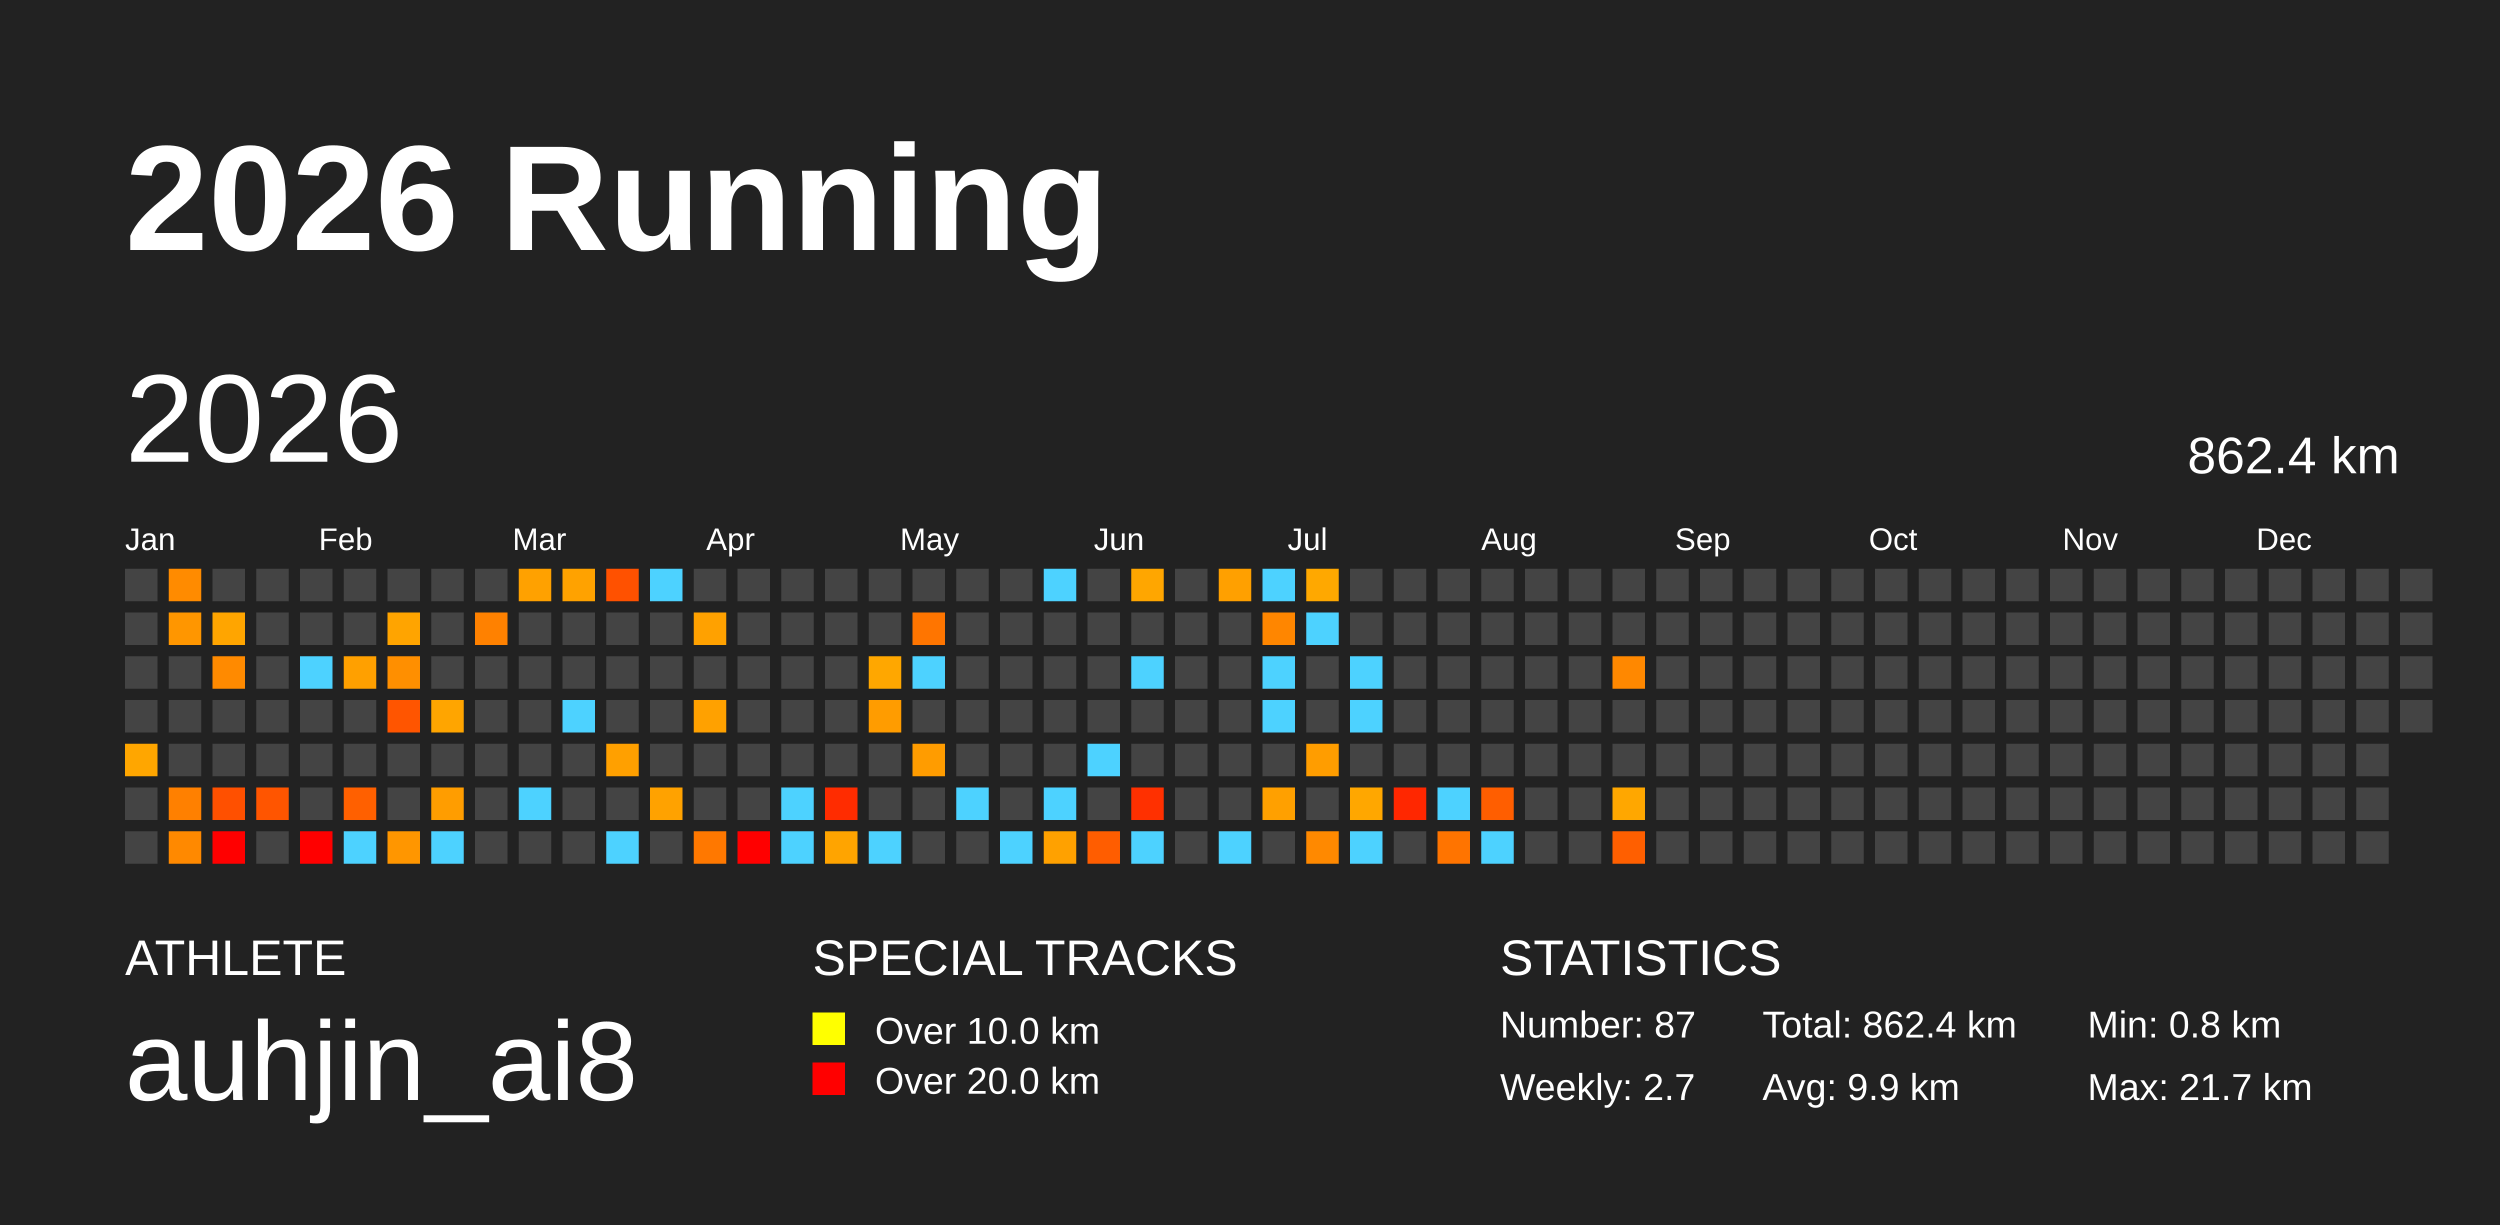
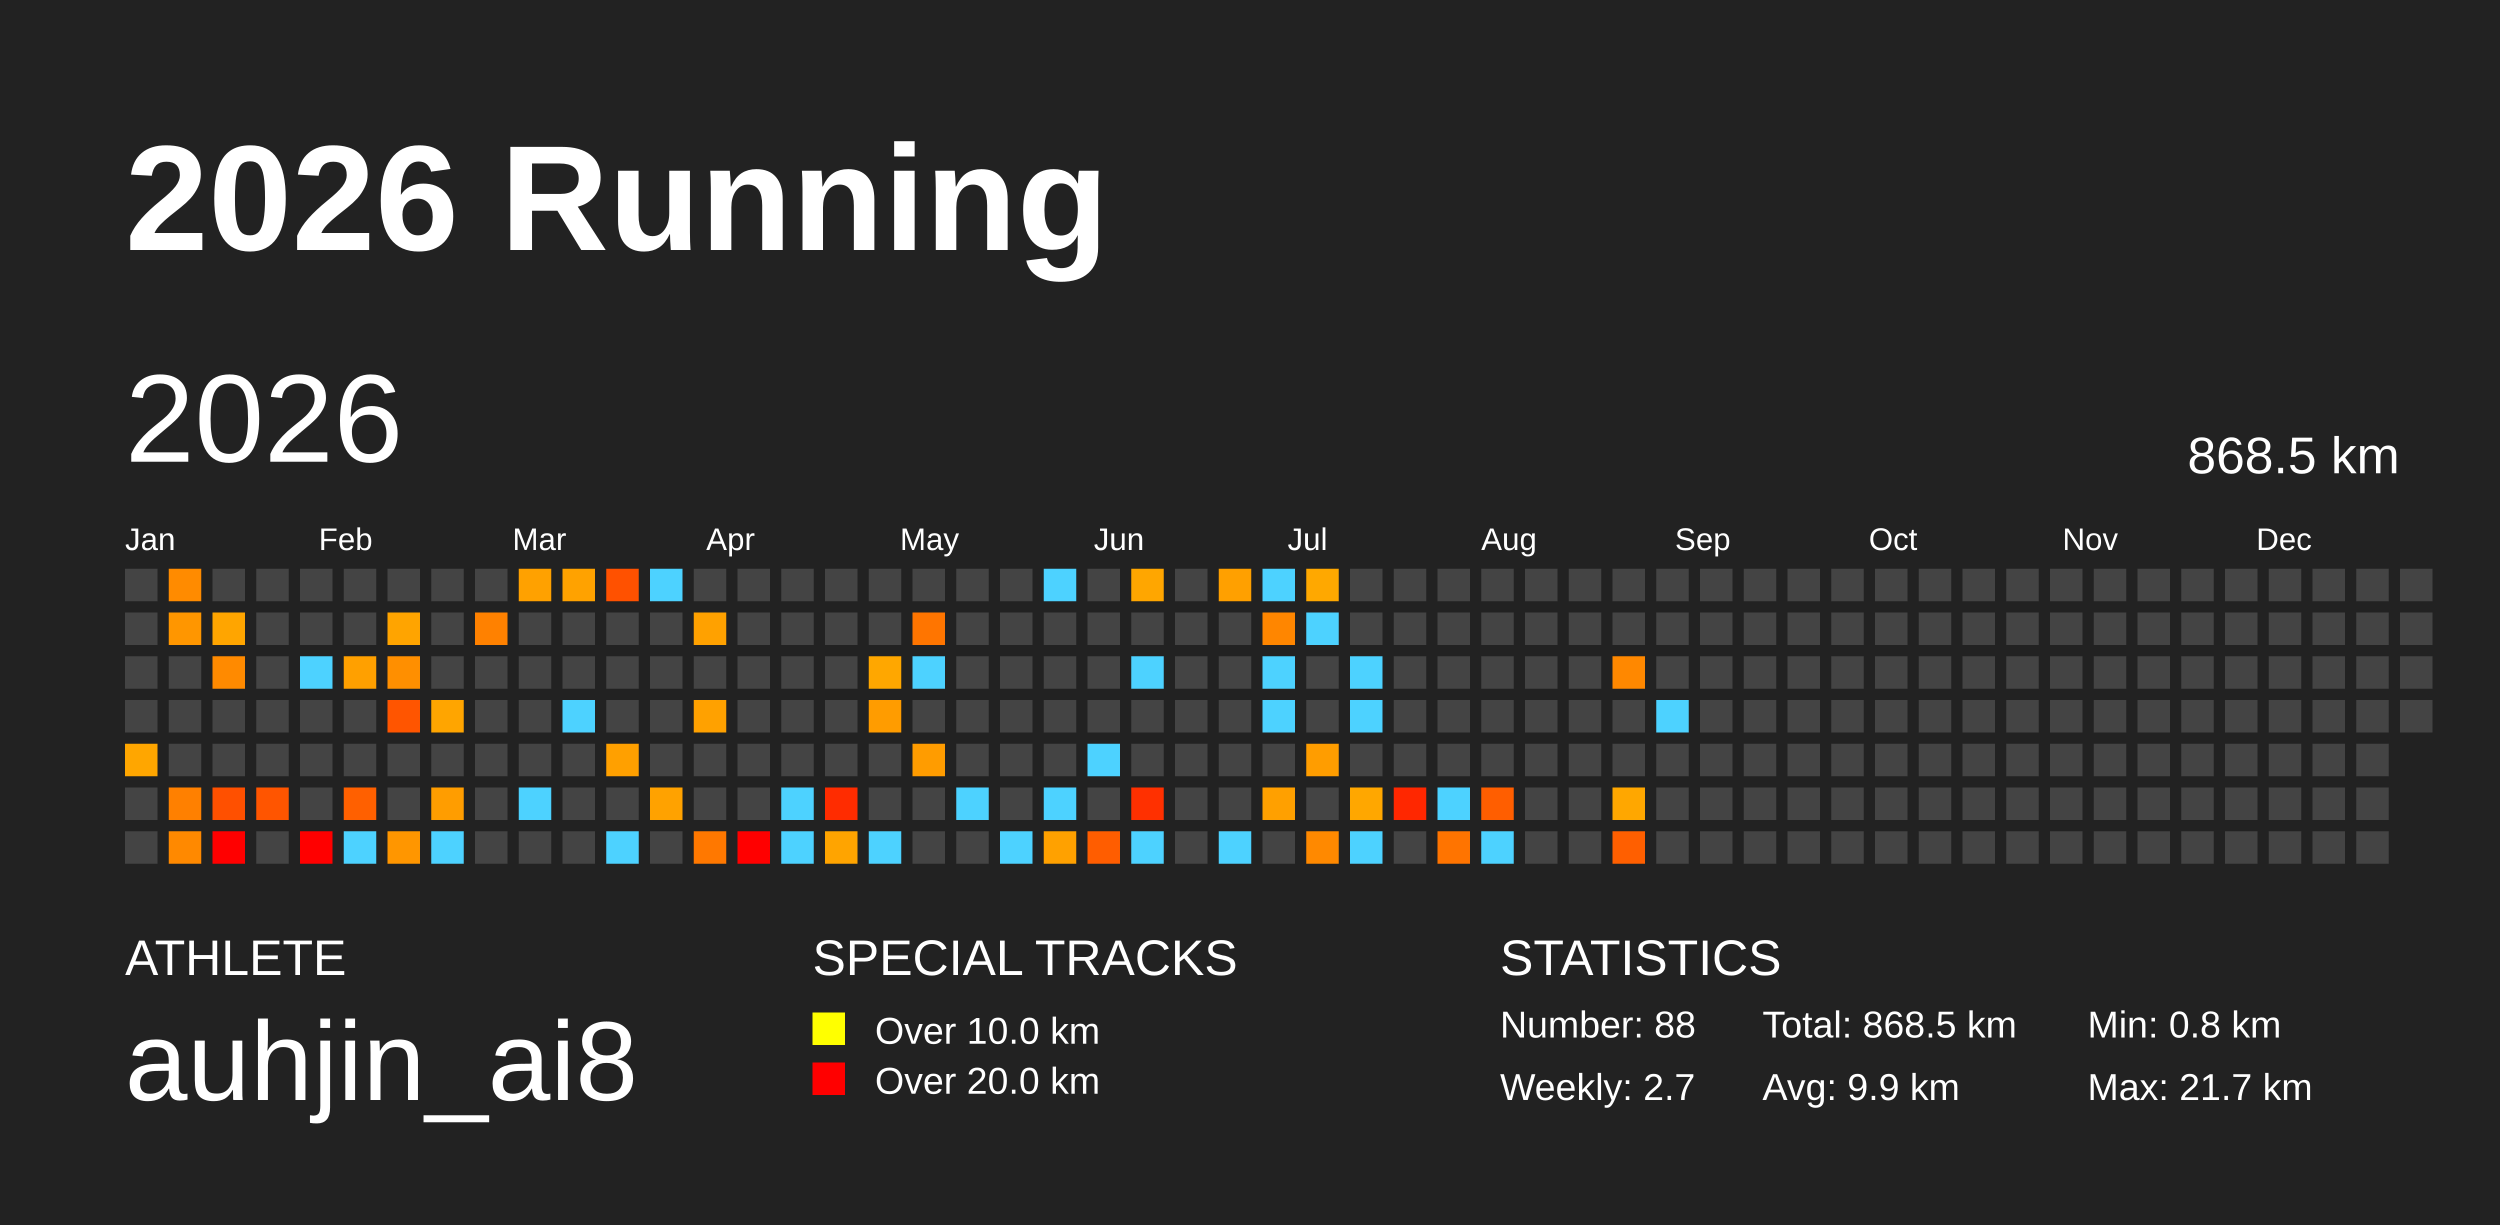
<svg xmlns="http://www.w3.org/2000/svg" baseProfile="full" height="98mm" version="1.1" viewBox="0,0,200,98" width="200mm">
  <defs />
  <rect fill="#222222" height="98" width="200" x="0" y="0" />
  <text fill="#FFFFFF" style="font-size:12px; font-family:Arial; font-weight:bold;" x="10" y="20">2026 Running</text>
  <text fill="#FFFFFF" style="font-size:4px; font-family:Arial" x="10" y="78">ATHLETE</text>
  <text fill="#FFFFFF" style="font-size:9px; font-family:Arial" x="10" y="88">auhjin_ai8</text>
  <text fill="#FFFFFF" style="font-size:4px; font-family:Arial" x="65" y="78">SPECIAL TRACKS</text>
  <rect fill="yellow" height="2.6" width="2.6" x="65" y="81" />
  <text fill="#FFFFFF" style="font-size:3px; font-family:Arial" x="70" y="83.5">Over 10.0 km</text>
  <rect fill="red" height="2.6" width="2.6" x="65" y="85" />
  <text fill="#FFFFFF" style="font-size:3px; font-family:Arial" x="70" y="87.5">Over 20.0 km</text>
  <text fill="#FFFFFF" style="font-size:4px; font-family:Arial" x="120" y="78">STATISTICS</text>
-   <text fill="#FFFFFF" style="font-size:3px; font-family:Arial" x="120" y="83">Number: 87</text>
+   <text fill="#FFFFFF" style="font-size:3px; font-family:Arial" x="120" y="83">Number: 88</text>
  <text fill="#FFFFFF" style="font-size:3px; font-family:Arial" x="120" y="88">Weekly: 2.7</text>
-   <text fill="#FFFFFF" style="font-size:3px; font-family:Arial" x="141" y="83">Total: 862.4 km</text>
+   <text fill="#FFFFFF" style="font-size:3px; font-family:Arial" x="141" y="83">Total: 868.5 km</text>
  <text fill="#FFFFFF" style="font-size:3px; font-family:Arial" x="141" y="88">Avg: 9.9 km</text>
  <text fill="#FFFFFF" style="font-size:3px; font-family:Arial" x="167" y="83">Min: 0.8 km</text>
  <text fill="#FFFFFF" style="font-size:3px; font-family:Arial" x="167" y="88">Max: 21.7 km</text>
  <text dominant-baseline="hanging" fill="#FFFFFF" style="font-size:10.0px; font-family:Arial;" x="10" y="30">2026</text>
-   <text dominant-baseline="hanging" fill="#FFFFFF" style="font-size:4.125px; font-family:Arial;" x="175" y="35">862.4 km</text>
+   <text dominant-baseline="hanging" fill="#FFFFFF" style="font-size:4.125px; font-family:Arial;" x="175" y="35">868.5 km</text>
  <text fill="#FFFFFF" style="font-size:2.5px; font-family:Arial" x="10.0" y="44">Jan</text>
  <text fill="#FFFFFF" style="font-size:2.5px; font-family:Arial" x="25.5" y="44">Feb</text>
  <text fill="#FFFFFF" style="font-size:2.5px; font-family:Arial" x="41.0" y="44">Mar</text>
  <text fill="#FFFFFF" style="font-size:2.5px; font-family:Arial" x="56.5" y="44">Apr</text>
  <text fill="#FFFFFF" style="font-size:2.5px; font-family:Arial" x="72.0" y="44">May</text>
  <text fill="#FFFFFF" style="font-size:2.5px; font-family:Arial" x="87.5" y="44">Jun</text>
  <text fill="#FFFFFF" style="font-size:2.5px; font-family:Arial" x="103.0" y="44">Jul</text>
  <text fill="#FFFFFF" style="font-size:2.5px; font-family:Arial" x="118.5" y="44">Aug</text>
  <text fill="#FFFFFF" style="font-size:2.5px; font-family:Arial" x="134.0" y="44">Sep</text>
  <text fill="#FFFFFF" style="font-size:2.5px; font-family:Arial" x="149.5" y="44">Oct</text>
  <text fill="#FFFFFF" style="font-size:2.5px; font-family:Arial" x="165.0" y="44">Nov</text>
  <text fill="#FFFFFF" style="font-size:2.5px; font-family:Arial" x="180.5" y="44">Dec</text>
  <rect fill="#444444" height="2.6" width="2.6" x="10.0" y="45.5" />
  <rect fill="#444444" height="2.6" width="2.6" x="10.0" y="49.0" />
  <rect fill="#444444" height="2.6" width="2.6" x="10.0" y="52.5" />
  <rect fill="#444444" height="2.6" width="2.6" x="10.0" y="56.0" />
  <rect fill="#ffa600" height="2.6" width="2.6" x="10.0" y="59.5" />
  <rect fill="#444444" height="2.6" width="2.6" x="10.0" y="63.0" />
  <rect fill="#444444" height="2.6" width="2.6" x="10.0" y="66.5" />
  <rect fill="#ff8b00" height="2.6" width="2.6" x="13.5" y="45.5" />
  <rect fill="#ff9600" height="2.6" width="2.6" x="13.5" y="49.0" />
  <rect fill="#444444" height="2.6" width="2.6" x="13.5" y="52.5" />
  <rect fill="#444444" height="2.6" width="2.6" x="13.5" y="56.0" />
  <rect fill="#444444" height="2.6" width="2.6" x="13.5" y="59.5" />
  <rect fill="#ff8000" height="2.6" width="2.6" x="13.5" y="63.0" />
  <rect fill="#ff8900" height="2.6" width="2.6" x="13.5" y="66.5" />
  <rect fill="#444444" height="2.6" width="2.6" x="17.0" y="45.5" />
  <rect fill="#ffa500" height="2.6" width="2.6" x="17.0" y="49.0" />
  <rect fill="#ff8a00" height="2.6" width="2.6" x="17.0" y="52.5" />
  <rect fill="#444444" height="2.6" width="2.6" x="17.0" y="56.0" />
  <rect fill="#444444" height="2.6" width="2.6" x="17.0" y="59.5" />
  <rect fill="#ff5000" height="2.6" width="2.6" x="17.0" y="63.0" />
  <rect fill="red" height="2.6" width="2.6" x="17.0" y="66.5" />
  <rect fill="#444444" height="2.6" width="2.6" x="20.5" y="45.5" />
  <rect fill="#444444" height="2.6" width="2.6" x="20.5" y="49.0" />
  <rect fill="#444444" height="2.6" width="2.6" x="20.5" y="52.5" />
  <rect fill="#444444" height="2.6" width="2.6" x="20.5" y="56.0" />
  <rect fill="#444444" height="2.6" width="2.6" x="20.5" y="59.5" />
  <rect fill="#ff5500" height="2.6" width="2.6" x="20.5" y="63.0" />
  <rect fill="#444444" height="2.6" width="2.6" x="20.5" y="66.5" />
  <rect fill="#444444" height="2.6" width="2.6" x="24.0" y="45.5" />
  <rect fill="#444444" height="2.6" width="2.6" x="24.0" y="49.0" />
  <rect fill="#4dd2ff" height="2.6" width="2.6" x="24.0" y="52.5" />
  <rect fill="#444444" height="2.6" width="2.6" x="24.0" y="56.0" />
  <rect fill="#444444" height="2.6" width="2.6" x="24.0" y="59.5" />
  <rect fill="#444444" height="2.6" width="2.6" x="24.0" y="63.0" />
  <rect fill="red" height="2.6" width="2.6" x="24.0" y="66.5" />
  <rect fill="#444444" height="2.6" width="2.6" x="27.5" y="45.5" />
  <rect fill="#444444" height="2.6" width="2.6" x="27.5" y="49.0" />
  <rect fill="#ffa000" height="2.6" width="2.6" x="27.5" y="52.5" />
  <rect fill="#444444" height="2.6" width="2.6" x="27.5" y="56.0" />
  <rect fill="#444444" height="2.6" width="2.6" x="27.5" y="59.5" />
  <rect fill="#ff6000" height="2.6" width="2.6" x="27.5" y="63.0" />
  <rect fill="#4dd2ff" height="2.6" width="2.6" x="27.5" y="66.5" />
  <rect fill="#444444" height="2.6" width="2.6" x="31.0" y="45.5" />
  <rect fill="#ffa400" height="2.6" width="2.6" x="31.0" y="49.0" />
  <rect fill="#ff8f00" height="2.6" width="2.6" x="31.0" y="52.5" />
  <rect fill="#ff5500" height="2.6" width="2.6" x="31.0" y="56.0" />
  <rect fill="#444444" height="2.6" width="2.6" x="31.0" y="59.5" />
  <rect fill="#444444" height="2.6" width="2.6" x="31.0" y="63.0" />
  <rect fill="#ff9600" height="2.6" width="2.6" x="31.0" y="66.5" />
  <rect fill="#444444" height="2.6" width="2.6" x="34.5" y="45.5" />
  <rect fill="#444444" height="2.6" width="2.6" x="34.5" y="49.0" />
  <rect fill="#444444" height="2.6" width="2.6" x="34.5" y="52.5" />
  <rect fill="#ffa500" height="2.6" width="2.6" x="34.5" y="56.0" />
  <rect fill="#444444" height="2.6" width="2.6" x="34.5" y="59.5" />
  <rect fill="#ff9d00" height="2.6" width="2.6" x="34.5" y="63.0" />
  <rect fill="#4dd2ff" height="2.6" width="2.6" x="34.5" y="66.5" />
  <rect fill="#444444" height="2.6" width="2.6" x="38.0" y="45.5" />
  <rect fill="#ff8100" height="2.6" width="2.6" x="38.0" y="49.0" />
  <rect fill="#444444" height="2.6" width="2.6" x="38.0" y="52.5" />
  <rect fill="#444444" height="2.6" width="2.6" x="38.0" y="56.0" />
  <rect fill="#444444" height="2.6" width="2.6" x="38.0" y="59.5" />
  <rect fill="#444444" height="2.6" width="2.6" x="38.0" y="63.0" />
  <rect fill="#444444" height="2.6" width="2.6" x="38.0" y="66.5" />
  <rect fill="#ffa100" height="2.6" width="2.6" x="41.5" y="45.5" />
  <rect fill="#444444" height="2.6" width="2.6" x="41.5" y="49.0" />
  <rect fill="#444444" height="2.6" width="2.6" x="41.5" y="52.5" />
  <rect fill="#444444" height="2.6" width="2.6" x="41.5" y="56.0" />
  <rect fill="#444444" height="2.6" width="2.6" x="41.5" y="59.5" />
  <rect fill="#4dd2ff" height="2.6" width="2.6" x="41.5" y="63.0" />
  <rect fill="#444444" height="2.6" width="2.6" x="41.5" y="66.5" />
  <rect fill="#ffa200" height="2.6" width="2.6" x="45.0" y="45.5" />
  <rect fill="#444444" height="2.6" width="2.6" x="45.0" y="49.0" />
  <rect fill="#444444" height="2.6" width="2.6" x="45.0" y="52.5" />
  <rect fill="#4dd2ff" height="2.6" width="2.6" x="45.0" y="56.0" />
  <rect fill="#444444" height="2.6" width="2.6" x="45.0" y="59.5" />
  <rect fill="#444444" height="2.6" width="2.6" x="45.0" y="63.0" />
  <rect fill="#444444" height="2.6" width="2.6" x="45.0" y="66.5" />
  <rect fill="#ff5100" height="2.6" width="2.6" x="48.5" y="45.5" />
  <rect fill="#444444" height="2.6" width="2.6" x="48.5" y="49.0" />
  <rect fill="#444444" height="2.6" width="2.6" x="48.5" y="52.5" />
  <rect fill="#444444" height="2.6" width="2.6" x="48.5" y="56.0" />
  <rect fill="#ffa000" height="2.6" width="2.6" x="48.5" y="59.5" />
  <rect fill="#444444" height="2.6" width="2.6" x="48.5" y="63.0" />
  <rect fill="#4dd2ff" height="2.6" width="2.6" x="48.5" y="66.5" />
  <rect fill="#4dd2ff" height="2.6" width="2.6" x="52.0" y="45.5" />
  <rect fill="#444444" height="2.6" width="2.6" x="52.0" y="49.0" />
  <rect fill="#444444" height="2.6" width="2.6" x="52.0" y="52.5" />
  <rect fill="#444444" height="2.6" width="2.6" x="52.0" y="56.0" />
  <rect fill="#444444" height="2.6" width="2.6" x="52.0" y="59.5" />
  <rect fill="#ffa200" height="2.6" width="2.6" x="52.0" y="63.0" />
  <rect fill="#444444" height="2.6" width="2.6" x="52.0" y="66.5" />
  <rect fill="#444444" height="2.6" width="2.6" x="55.5" y="45.5" />
  <rect fill="#ffa100" height="2.6" width="2.6" x="55.5" y="49.0" />
  <rect fill="#444444" height="2.6" width="2.6" x="55.5" y="52.5" />
  <rect fill="#ffa100" height="2.6" width="2.6" x="55.5" y="56.0" />
  <rect fill="#444444" height="2.6" width="2.6" x="55.5" y="59.5" />
  <rect fill="#444444" height="2.6" width="2.6" x="55.5" y="63.0" />
  <rect fill="#ff7800" height="2.6" width="2.6" x="55.5" y="66.5" />
  <rect fill="#444444" height="2.6" width="2.6" x="59.0" y="45.5" />
  <rect fill="#444444" height="2.6" width="2.6" x="59.0" y="49.0" />
  <rect fill="#444444" height="2.6" width="2.6" x="59.0" y="52.5" />
  <rect fill="#444444" height="2.6" width="2.6" x="59.0" y="56.0" />
  <rect fill="#444444" height="2.6" width="2.6" x="59.0" y="59.5" />
  <rect fill="#444444" height="2.6" width="2.6" x="59.0" y="63.0" />
  <rect fill="red" height="2.6" width="2.6" x="59.0" y="66.5" />
  <rect fill="#444444" height="2.6" width="2.6" x="62.5" y="45.5" />
  <rect fill="#444444" height="2.6" width="2.6" x="62.5" y="49.0" />
  <rect fill="#444444" height="2.6" width="2.6" x="62.5" y="52.5" />
  <rect fill="#444444" height="2.6" width="2.6" x="62.5" y="56.0" />
  <rect fill="#444444" height="2.6" width="2.6" x="62.5" y="59.5" />
  <rect fill="#4dd2ff" height="2.6" width="2.6" x="62.5" y="63.0" />
  <rect fill="#4dd2ff" height="2.6" width="2.6" x="62.5" y="66.5" />
  <rect fill="#444444" height="2.6" width="2.6" x="66.0" y="45.5" />
  <rect fill="#444444" height="2.6" width="2.6" x="66.0" y="49.0" />
  <rect fill="#444444" height="2.6" width="2.6" x="66.0" y="52.5" />
  <rect fill="#444444" height="2.6" width="2.6" x="66.0" y="56.0" />
  <rect fill="#444444" height="2.6" width="2.6" x="66.0" y="59.5" />
  <rect fill="#ff2c00" height="2.6" width="2.6" x="66.0" y="63.0" />
  <rect fill="#ffa400" height="2.6" width="2.6" x="66.0" y="66.5" />
  <rect fill="#444444" height="2.6" width="2.6" x="69.5" y="45.5" />
  <rect fill="#444444" height="2.6" width="2.6" x="69.5" y="49.0" />
  <rect fill="#ffa700" height="2.6" width="2.6" x="69.5" y="52.5" />
  <rect fill="#ff9c00" height="2.6" width="2.6" x="69.5" y="56.0" />
  <rect fill="#444444" height="2.6" width="2.6" x="69.5" y="59.5" />
  <rect fill="#444444" height="2.6" width="2.6" x="69.5" y="63.0" />
  <rect fill="#4dd2ff" height="2.6" width="2.6" x="69.5" y="66.5" />
  <rect fill="#444444" height="2.6" width="2.6" x="73.0" y="45.5" />
  <rect fill="#ff7500" height="2.6" width="2.6" x="73.0" y="49.0" />
  <rect fill="#4dd2ff" height="2.6" width="2.6" x="73.0" y="52.5" />
  <rect fill="#444444" height="2.6" width="2.6" x="73.0" y="56.0" />
  <rect fill="#ff9c00" height="2.6" width="2.6" x="73.0" y="59.5" />
  <rect fill="#444444" height="2.6" width="2.6" x="73.0" y="63.0" />
  <rect fill="#444444" height="2.6" width="2.6" x="73.0" y="66.5" />
  <rect fill="#444444" height="2.6" width="2.6" x="76.5" y="45.5" />
  <rect fill="#444444" height="2.6" width="2.6" x="76.5" y="49.0" />
  <rect fill="#444444" height="2.6" width="2.6" x="76.5" y="52.5" />
  <rect fill="#444444" height="2.6" width="2.6" x="76.5" y="56.0" />
  <rect fill="#444444" height="2.6" width="2.6" x="76.5" y="59.5" />
  <rect fill="#4dd2ff" height="2.6" width="2.6" x="76.5" y="63.0" />
  <rect fill="#444444" height="2.6" width="2.6" x="76.5" y="66.5" />
  <rect fill="#444444" height="2.6" width="2.6" x="80.0" y="45.5" />
  <rect fill="#444444" height="2.6" width="2.6" x="80.0" y="49.0" />
  <rect fill="#444444" height="2.6" width="2.6" x="80.0" y="52.5" />
  <rect fill="#444444" height="2.6" width="2.6" x="80.0" y="56.0" />
  <rect fill="#444444" height="2.6" width="2.6" x="80.0" y="59.5" />
  <rect fill="#444444" height="2.6" width="2.6" x="80.0" y="63.0" />
  <rect fill="#4dd2ff" height="2.6" width="2.6" x="80.0" y="66.5" />
  <rect fill="#4dd2ff" height="2.6" width="2.6" x="83.5" y="45.5" />
  <rect fill="#444444" height="2.6" width="2.6" x="83.5" y="49.0" />
  <rect fill="#444444" height="2.6" width="2.6" x="83.5" y="52.5" />
  <rect fill="#444444" height="2.6" width="2.6" x="83.5" y="56.0" />
  <rect fill="#444444" height="2.6" width="2.6" x="83.5" y="59.5" />
  <rect fill="#4dd2ff" height="2.6" width="2.6" x="83.5" y="63.0" />
  <rect fill="#ffa100" height="2.6" width="2.6" x="83.5" y="66.5" />
  <rect fill="#444444" height="2.6" width="2.6" x="87.0" y="45.5" />
  <rect fill="#444444" height="2.6" width="2.6" x="87.0" y="49.0" />
  <rect fill="#444444" height="2.6" width="2.6" x="87.0" y="52.5" />
  <rect fill="#444444" height="2.6" width="2.6" x="87.0" y="56.0" />
  <rect fill="#4dd2ff" height="2.6" width="2.6" x="87.0" y="59.5" />
  <rect fill="#444444" height="2.6" width="2.6" x="87.0" y="63.0" />
  <rect fill="#ff5d00" height="2.6" width="2.6" x="87.0" y="66.5" />
  <rect fill="#ffa600" height="2.6" width="2.6" x="90.5" y="45.5" />
  <rect fill="#444444" height="2.6" width="2.6" x="90.5" y="49.0" />
  <rect fill="#4dd2ff" height="2.6" width="2.6" x="90.5" y="52.5" />
  <rect fill="#444444" height="2.6" width="2.6" x="90.5" y="56.0" />
  <rect fill="#444444" height="2.6" width="2.6" x="90.5" y="59.5" />
  <rect fill="#ff3000" height="2.6" width="2.6" x="90.5" y="63.0" />
  <rect fill="#4dd2ff" height="2.6" width="2.6" x="90.5" y="66.5" />
  <rect fill="#444444" height="2.6" width="2.6" x="94.0" y="45.5" />
  <rect fill="#444444" height="2.6" width="2.6" x="94.0" y="49.0" />
  <rect fill="#444444" height="2.6" width="2.6" x="94.0" y="52.5" />
  <rect fill="#444444" height="2.6" width="2.6" x="94.0" y="56.0" />
  <rect fill="#444444" height="2.6" width="2.6" x="94.0" y="59.5" />
  <rect fill="#444444" height="2.6" width="2.6" x="94.0" y="63.0" />
  <rect fill="#444444" height="2.6" width="2.6" x="94.0" y="66.5" />
  <rect fill="#ffa000" height="2.6" width="2.6" x="97.5" y="45.5" />
  <rect fill="#444444" height="2.6" width="2.6" x="97.5" y="49.0" />
  <rect fill="#444444" height="2.6" width="2.6" x="97.5" y="52.5" />
  <rect fill="#444444" height="2.6" width="2.6" x="97.5" y="56.0" />
  <rect fill="#444444" height="2.6" width="2.6" x="97.5" y="59.5" />
  <rect fill="#444444" height="2.6" width="2.6" x="97.5" y="63.0" />
  <rect fill="#4dd2ff" height="2.6" width="2.6" x="97.5" y="66.5" />
  <rect fill="#4dd2ff" height="2.6" width="2.6" x="101.0" y="45.5" />
  <rect fill="#ff8600" height="2.6" width="2.6" x="101.0" y="49.0" />
  <rect fill="#4dd2ff" height="2.6" width="2.6" x="101.0" y="52.5" />
  <rect fill="#4dd2ff" height="2.6" width="2.6" x="101.0" y="56.0" />
  <rect fill="#444444" height="2.6" width="2.6" x="101.0" y="59.5" />
  <rect fill="#ffa000" height="2.6" width="2.6" x="101.0" y="63.0" />
  <rect fill="#444444" height="2.6" width="2.6" x="101.0" y="66.5" />
  <rect fill="#ffa800" height="2.6" width="2.6" x="104.5" y="45.5" />
  <rect fill="#4dd2ff" height="2.6" width="2.6" x="104.5" y="49.0" />
  <rect fill="#444444" height="2.6" width="2.6" x="104.5" y="52.5" />
  <rect fill="#444444" height="2.6" width="2.6" x="104.5" y="56.0" />
  <rect fill="#ff9d00" height="2.6" width="2.6" x="104.5" y="59.5" />
  <rect fill="#444444" height="2.6" width="2.6" x="104.5" y="63.0" />
  <rect fill="#ff8900" height="2.6" width="2.6" x="104.5" y="66.5" />
  <rect fill="#444444" height="2.6" width="2.6" x="108.0" y="45.5" />
  <rect fill="#444444" height="2.6" width="2.6" x="108.0" y="49.0" />
  <rect fill="#4dd2ff" height="2.6" width="2.6" x="108.0" y="52.5" />
  <rect fill="#4dd2ff" height="2.6" width="2.6" x="108.0" y="56.0" />
  <rect fill="#444444" height="2.6" width="2.6" x="108.0" y="59.5" />
  <rect fill="#ffa700" height="2.6" width="2.6" x="108.0" y="63.0" />
  <rect fill="#4dd2ff" height="2.6" width="2.6" x="108.0" y="66.5" />
  <rect fill="#444444" height="2.6" width="2.6" x="111.5" y="45.5" />
  <rect fill="#444444" height="2.6" width="2.6" x="111.5" y="49.0" />
  <rect fill="#444444" height="2.6" width="2.6" x="111.5" y="52.5" />
  <rect fill="#444444" height="2.6" width="2.6" x="111.5" y="56.0" />
  <rect fill="#444444" height="2.6" width="2.6" x="111.5" y="59.5" />
  <rect fill="#ff2700" height="2.6" width="2.6" x="111.5" y="63.0" />
  <rect fill="#444444" height="2.6" width="2.6" x="111.5" y="66.5" />
  <rect fill="#444444" height="2.6" width="2.6" x="115.0" y="45.5" />
  <rect fill="#444444" height="2.6" width="2.6" x="115.0" y="49.0" />
  <rect fill="#444444" height="2.6" width="2.6" x="115.0" y="52.5" />
  <rect fill="#444444" height="2.6" width="2.6" x="115.0" y="56.0" />
  <rect fill="#444444" height="2.6" width="2.6" x="115.0" y="59.5" />
  <rect fill="#4dd2ff" height="2.6" width="2.6" x="115.0" y="63.0" />
  <rect fill="#ff7400" height="2.6" width="2.6" x="115.0" y="66.5" />
  <rect fill="#444444" height="2.6" width="2.6" x="118.5" y="45.5" />
  <rect fill="#444444" height="2.6" width="2.6" x="118.5" y="49.0" />
  <rect fill="#444444" height="2.6" width="2.6" x="118.5" y="52.5" />
  <rect fill="#444444" height="2.6" width="2.6" x="118.5" y="56.0" />
  <rect fill="#444444" height="2.6" width="2.6" x="118.5" y="59.5" />
  <rect fill="#ff5e00" height="2.6" width="2.6" x="118.5" y="63.0" />
  <rect fill="#4dd2ff" height="2.6" width="2.6" x="118.5" y="66.5" />
  <rect fill="#444444" height="2.6" width="2.6" x="122.0" y="45.5" />
  <rect fill="#444444" height="2.6" width="2.6" x="122.0" y="49.0" />
  <rect fill="#444444" height="2.6" width="2.6" x="122.0" y="52.5" />
  <rect fill="#444444" height="2.6" width="2.6" x="122.0" y="56.0" />
  <rect fill="#444444" height="2.6" width="2.6" x="122.0" y="59.5" />
  <rect fill="#444444" height="2.6" width="2.6" x="122.0" y="63.0" />
  <rect fill="#444444" height="2.6" width="2.6" x="122.0" y="66.5" />
  <rect fill="#444444" height="2.6" width="2.6" x="125.5" y="45.5" />
  <rect fill="#444444" height="2.6" width="2.6" x="125.5" y="49.0" />
  <rect fill="#444444" height="2.6" width="2.6" x="125.5" y="52.5" />
  <rect fill="#444444" height="2.6" width="2.6" x="125.5" y="56.0" />
  <rect fill="#444444" height="2.6" width="2.6" x="125.5" y="59.5" />
  <rect fill="#444444" height="2.6" width="2.6" x="125.5" y="63.0" />
  <rect fill="#444444" height="2.6" width="2.6" x="125.5" y="66.5" />
  <rect fill="#444444" height="2.6" width="2.6" x="129.0" y="45.5" />
  <rect fill="#444444" height="2.6" width="2.6" x="129.0" y="49.0" />
  <rect fill="#ff8800" height="2.6" width="2.6" x="129.0" y="52.5" />
  <rect fill="#444444" height="2.6" width="2.6" x="129.0" y="56.0" />
  <rect fill="#444444" height="2.6" width="2.6" x="129.0" y="59.5" />
  <rect fill="#ffa700" height="2.6" width="2.6" x="129.0" y="63.0" />
  <rect fill="#ff5f00" height="2.6" width="2.6" x="129.0" y="66.5" />
  <rect fill="#444444" height="2.6" width="2.6" x="132.5" y="45.5" />
  <rect fill="#444444" height="2.6" width="2.6" x="132.5" y="49.0" />
  <rect fill="#444444" height="2.6" width="2.6" x="132.5" y="52.5" />
-   <rect fill="#444444" height="2.6" width="2.6" x="132.5" y="56.0" />
+   <rect fill="#4dd2ff" height="2.6" width="2.6" x="132.5" y="56.0" />
  <rect fill="#444444" height="2.6" width="2.6" x="132.5" y="59.5" />
  <rect fill="#444444" height="2.6" width="2.6" x="132.5" y="63.0" />
  <rect fill="#444444" height="2.6" width="2.6" x="132.5" y="66.5" />
  <rect fill="#444444" height="2.6" width="2.6" x="136.0" y="45.5" />
  <rect fill="#444444" height="2.6" width="2.6" x="136.0" y="49.0" />
  <rect fill="#444444" height="2.6" width="2.6" x="136.0" y="52.5" />
  <rect fill="#444444" height="2.6" width="2.6" x="136.0" y="56.0" />
  <rect fill="#444444" height="2.6" width="2.6" x="136.0" y="59.5" />
  <rect fill="#444444" height="2.6" width="2.6" x="136.0" y="63.0" />
  <rect fill="#444444" height="2.6" width="2.6" x="136.0" y="66.5" />
  <rect fill="#444444" height="2.6" width="2.6" x="139.5" y="45.5" />
  <rect fill="#444444" height="2.6" width="2.6" x="139.5" y="49.0" />
  <rect fill="#444444" height="2.6" width="2.6" x="139.5" y="52.5" />
  <rect fill="#444444" height="2.6" width="2.6" x="139.5" y="56.0" />
  <rect fill="#444444" height="2.6" width="2.6" x="139.5" y="59.5" />
  <rect fill="#444444" height="2.6" width="2.6" x="139.5" y="63.0" />
  <rect fill="#444444" height="2.6" width="2.6" x="139.5" y="66.5" />
  <rect fill="#444444" height="2.6" width="2.6" x="143.0" y="45.5" />
  <rect fill="#444444" height="2.6" width="2.6" x="143.0" y="49.0" />
  <rect fill="#444444" height="2.6" width="2.6" x="143.0" y="52.5" />
  <rect fill="#444444" height="2.6" width="2.6" x="143.0" y="56.0" />
  <rect fill="#444444" height="2.6" width="2.6" x="143.0" y="59.5" />
  <rect fill="#444444" height="2.6" width="2.6" x="143.0" y="63.0" />
  <rect fill="#444444" height="2.6" width="2.6" x="143.0" y="66.5" />
  <rect fill="#444444" height="2.6" width="2.6" x="146.5" y="45.5" />
  <rect fill="#444444" height="2.6" width="2.6" x="146.5" y="49.0" />
  <rect fill="#444444" height="2.6" width="2.6" x="146.5" y="52.5" />
  <rect fill="#444444" height="2.6" width="2.6" x="146.5" y="56.0" />
  <rect fill="#444444" height="2.6" width="2.6" x="146.5" y="59.5" />
  <rect fill="#444444" height="2.6" width="2.6" x="146.5" y="63.0" />
  <rect fill="#444444" height="2.6" width="2.6" x="146.5" y="66.5" />
  <rect fill="#444444" height="2.6" width="2.6" x="150.0" y="45.5" />
  <rect fill="#444444" height="2.6" width="2.6" x="150.0" y="49.0" />
  <rect fill="#444444" height="2.6" width="2.6" x="150.0" y="52.5" />
  <rect fill="#444444" height="2.6" width="2.6" x="150.0" y="56.0" />
  <rect fill="#444444" height="2.6" width="2.6" x="150.0" y="59.5" />
  <rect fill="#444444" height="2.6" width="2.6" x="150.0" y="63.0" />
  <rect fill="#444444" height="2.6" width="2.6" x="150.0" y="66.5" />
  <rect fill="#444444" height="2.6" width="2.6" x="153.5" y="45.5" />
  <rect fill="#444444" height="2.6" width="2.6" x="153.5" y="49.0" />
  <rect fill="#444444" height="2.6" width="2.6" x="153.5" y="52.5" />
  <rect fill="#444444" height="2.6" width="2.6" x="153.5" y="56.0" />
  <rect fill="#444444" height="2.6" width="2.6" x="153.5" y="59.5" />
  <rect fill="#444444" height="2.6" width="2.6" x="153.5" y="63.0" />
  <rect fill="#444444" height="2.6" width="2.6" x="153.5" y="66.5" />
  <rect fill="#444444" height="2.6" width="2.6" x="157.0" y="45.5" />
  <rect fill="#444444" height="2.6" width="2.6" x="157.0" y="49.0" />
  <rect fill="#444444" height="2.6" width="2.6" x="157.0" y="52.5" />
  <rect fill="#444444" height="2.6" width="2.6" x="157.0" y="56.0" />
  <rect fill="#444444" height="2.6" width="2.6" x="157.0" y="59.5" />
  <rect fill="#444444" height="2.6" width="2.6" x="157.0" y="63.0" />
  <rect fill="#444444" height="2.6" width="2.6" x="157.0" y="66.5" />
  <rect fill="#444444" height="2.6" width="2.6" x="160.5" y="45.5" />
  <rect fill="#444444" height="2.6" width="2.6" x="160.5" y="49.0" />
  <rect fill="#444444" height="2.6" width="2.6" x="160.5" y="52.5" />
  <rect fill="#444444" height="2.6" width="2.6" x="160.5" y="56.0" />
  <rect fill="#444444" height="2.6" width="2.6" x="160.5" y="59.5" />
  <rect fill="#444444" height="2.6" width="2.6" x="160.5" y="63.0" />
  <rect fill="#444444" height="2.6" width="2.6" x="160.5" y="66.5" />
  <rect fill="#444444" height="2.6" width="2.6" x="164.0" y="45.5" />
  <rect fill="#444444" height="2.6" width="2.6" x="164.0" y="49.0" />
  <rect fill="#444444" height="2.6" width="2.6" x="164.0" y="52.5" />
  <rect fill="#444444" height="2.6" width="2.6" x="164.0" y="56.0" />
  <rect fill="#444444" height="2.6" width="2.6" x="164.0" y="59.5" />
  <rect fill="#444444" height="2.6" width="2.6" x="164.0" y="63.0" />
  <rect fill="#444444" height="2.6" width="2.6" x="164.0" y="66.5" />
  <rect fill="#444444" height="2.6" width="2.6" x="167.5" y="45.5" />
  <rect fill="#444444" height="2.6" width="2.6" x="167.5" y="49.0" />
  <rect fill="#444444" height="2.6" width="2.6" x="167.5" y="52.5" />
  <rect fill="#444444" height="2.6" width="2.6" x="167.5" y="56.0" />
  <rect fill="#444444" height="2.6" width="2.6" x="167.5" y="59.5" />
  <rect fill="#444444" height="2.6" width="2.6" x="167.5" y="63.0" />
  <rect fill="#444444" height="2.6" width="2.6" x="167.5" y="66.5" />
  <rect fill="#444444" height="2.6" width="2.6" x="171.0" y="45.5" />
  <rect fill="#444444" height="2.6" width="2.6" x="171.0" y="49.0" />
  <rect fill="#444444" height="2.6" width="2.6" x="171.0" y="52.5" />
  <rect fill="#444444" height="2.6" width="2.6" x="171.0" y="56.0" />
  <rect fill="#444444" height="2.6" width="2.6" x="171.0" y="59.5" />
  <rect fill="#444444" height="2.6" width="2.6" x="171.0" y="63.0" />
  <rect fill="#444444" height="2.6" width="2.6" x="171.0" y="66.5" />
  <rect fill="#444444" height="2.6" width="2.6" x="174.5" y="45.5" />
  <rect fill="#444444" height="2.6" width="2.6" x="174.5" y="49.0" />
  <rect fill="#444444" height="2.6" width="2.6" x="174.5" y="52.5" />
  <rect fill="#444444" height="2.6" width="2.6" x="174.5" y="56.0" />
  <rect fill="#444444" height="2.6" width="2.6" x="174.5" y="59.5" />
  <rect fill="#444444" height="2.6" width="2.6" x="174.5" y="63.0" />
  <rect fill="#444444" height="2.6" width="2.6" x="174.5" y="66.5" />
  <rect fill="#444444" height="2.6" width="2.6" x="178.0" y="45.5" />
  <rect fill="#444444" height="2.6" width="2.6" x="178.0" y="49.0" />
  <rect fill="#444444" height="2.6" width="2.6" x="178.0" y="52.5" />
  <rect fill="#444444" height="2.6" width="2.6" x="178.0" y="56.0" />
  <rect fill="#444444" height="2.6" width="2.6" x="178.0" y="59.5" />
  <rect fill="#444444" height="2.6" width="2.6" x="178.0" y="63.0" />
  <rect fill="#444444" height="2.6" width="2.6" x="178.0" y="66.5" />
  <rect fill="#444444" height="2.6" width="2.6" x="181.5" y="45.5" />
  <rect fill="#444444" height="2.6" width="2.6" x="181.5" y="49.0" />
  <rect fill="#444444" height="2.6" width="2.6" x="181.5" y="52.5" />
  <rect fill="#444444" height="2.6" width="2.6" x="181.5" y="56.0" />
  <rect fill="#444444" height="2.6" width="2.6" x="181.5" y="59.5" />
  <rect fill="#444444" height="2.6" width="2.6" x="181.5" y="63.0" />
  <rect fill="#444444" height="2.6" width="2.6" x="181.5" y="66.5" />
  <rect fill="#444444" height="2.6" width="2.6" x="185.0" y="45.5" />
  <rect fill="#444444" height="2.6" width="2.6" x="185.0" y="49.0" />
  <rect fill="#444444" height="2.6" width="2.6" x="185.0" y="52.5" />
  <rect fill="#444444" height="2.6" width="2.6" x="185.0" y="56.0" />
  <rect fill="#444444" height="2.6" width="2.6" x="185.0" y="59.5" />
  <rect fill="#444444" height="2.6" width="2.6" x="185.0" y="63.0" />
  <rect fill="#444444" height="2.6" width="2.6" x="185.0" y="66.5" />
  <rect fill="#444444" height="2.6" width="2.6" x="188.5" y="45.5" />
  <rect fill="#444444" height="2.6" width="2.6" x="188.5" y="49.0" />
  <rect fill="#444444" height="2.6" width="2.6" x="188.5" y="52.5" />
  <rect fill="#444444" height="2.6" width="2.6" x="188.5" y="56.0" />
  <rect fill="#444444" height="2.6" width="2.6" x="188.5" y="59.5" />
  <rect fill="#444444" height="2.6" width="2.6" x="188.5" y="63.0" />
  <rect fill="#444444" height="2.6" width="2.6" x="188.5" y="66.5" />
  <rect fill="#444444" height="2.6" width="2.6" x="192.0" y="45.5" />
  <rect fill="#444444" height="2.6" width="2.6" x="192.0" y="49.0" />
  <rect fill="#444444" height="2.6" width="2.6" x="192.0" y="52.5" />
  <rect fill="#444444" height="2.6" width="2.6" x="192.0" y="56.0" />
</svg>
